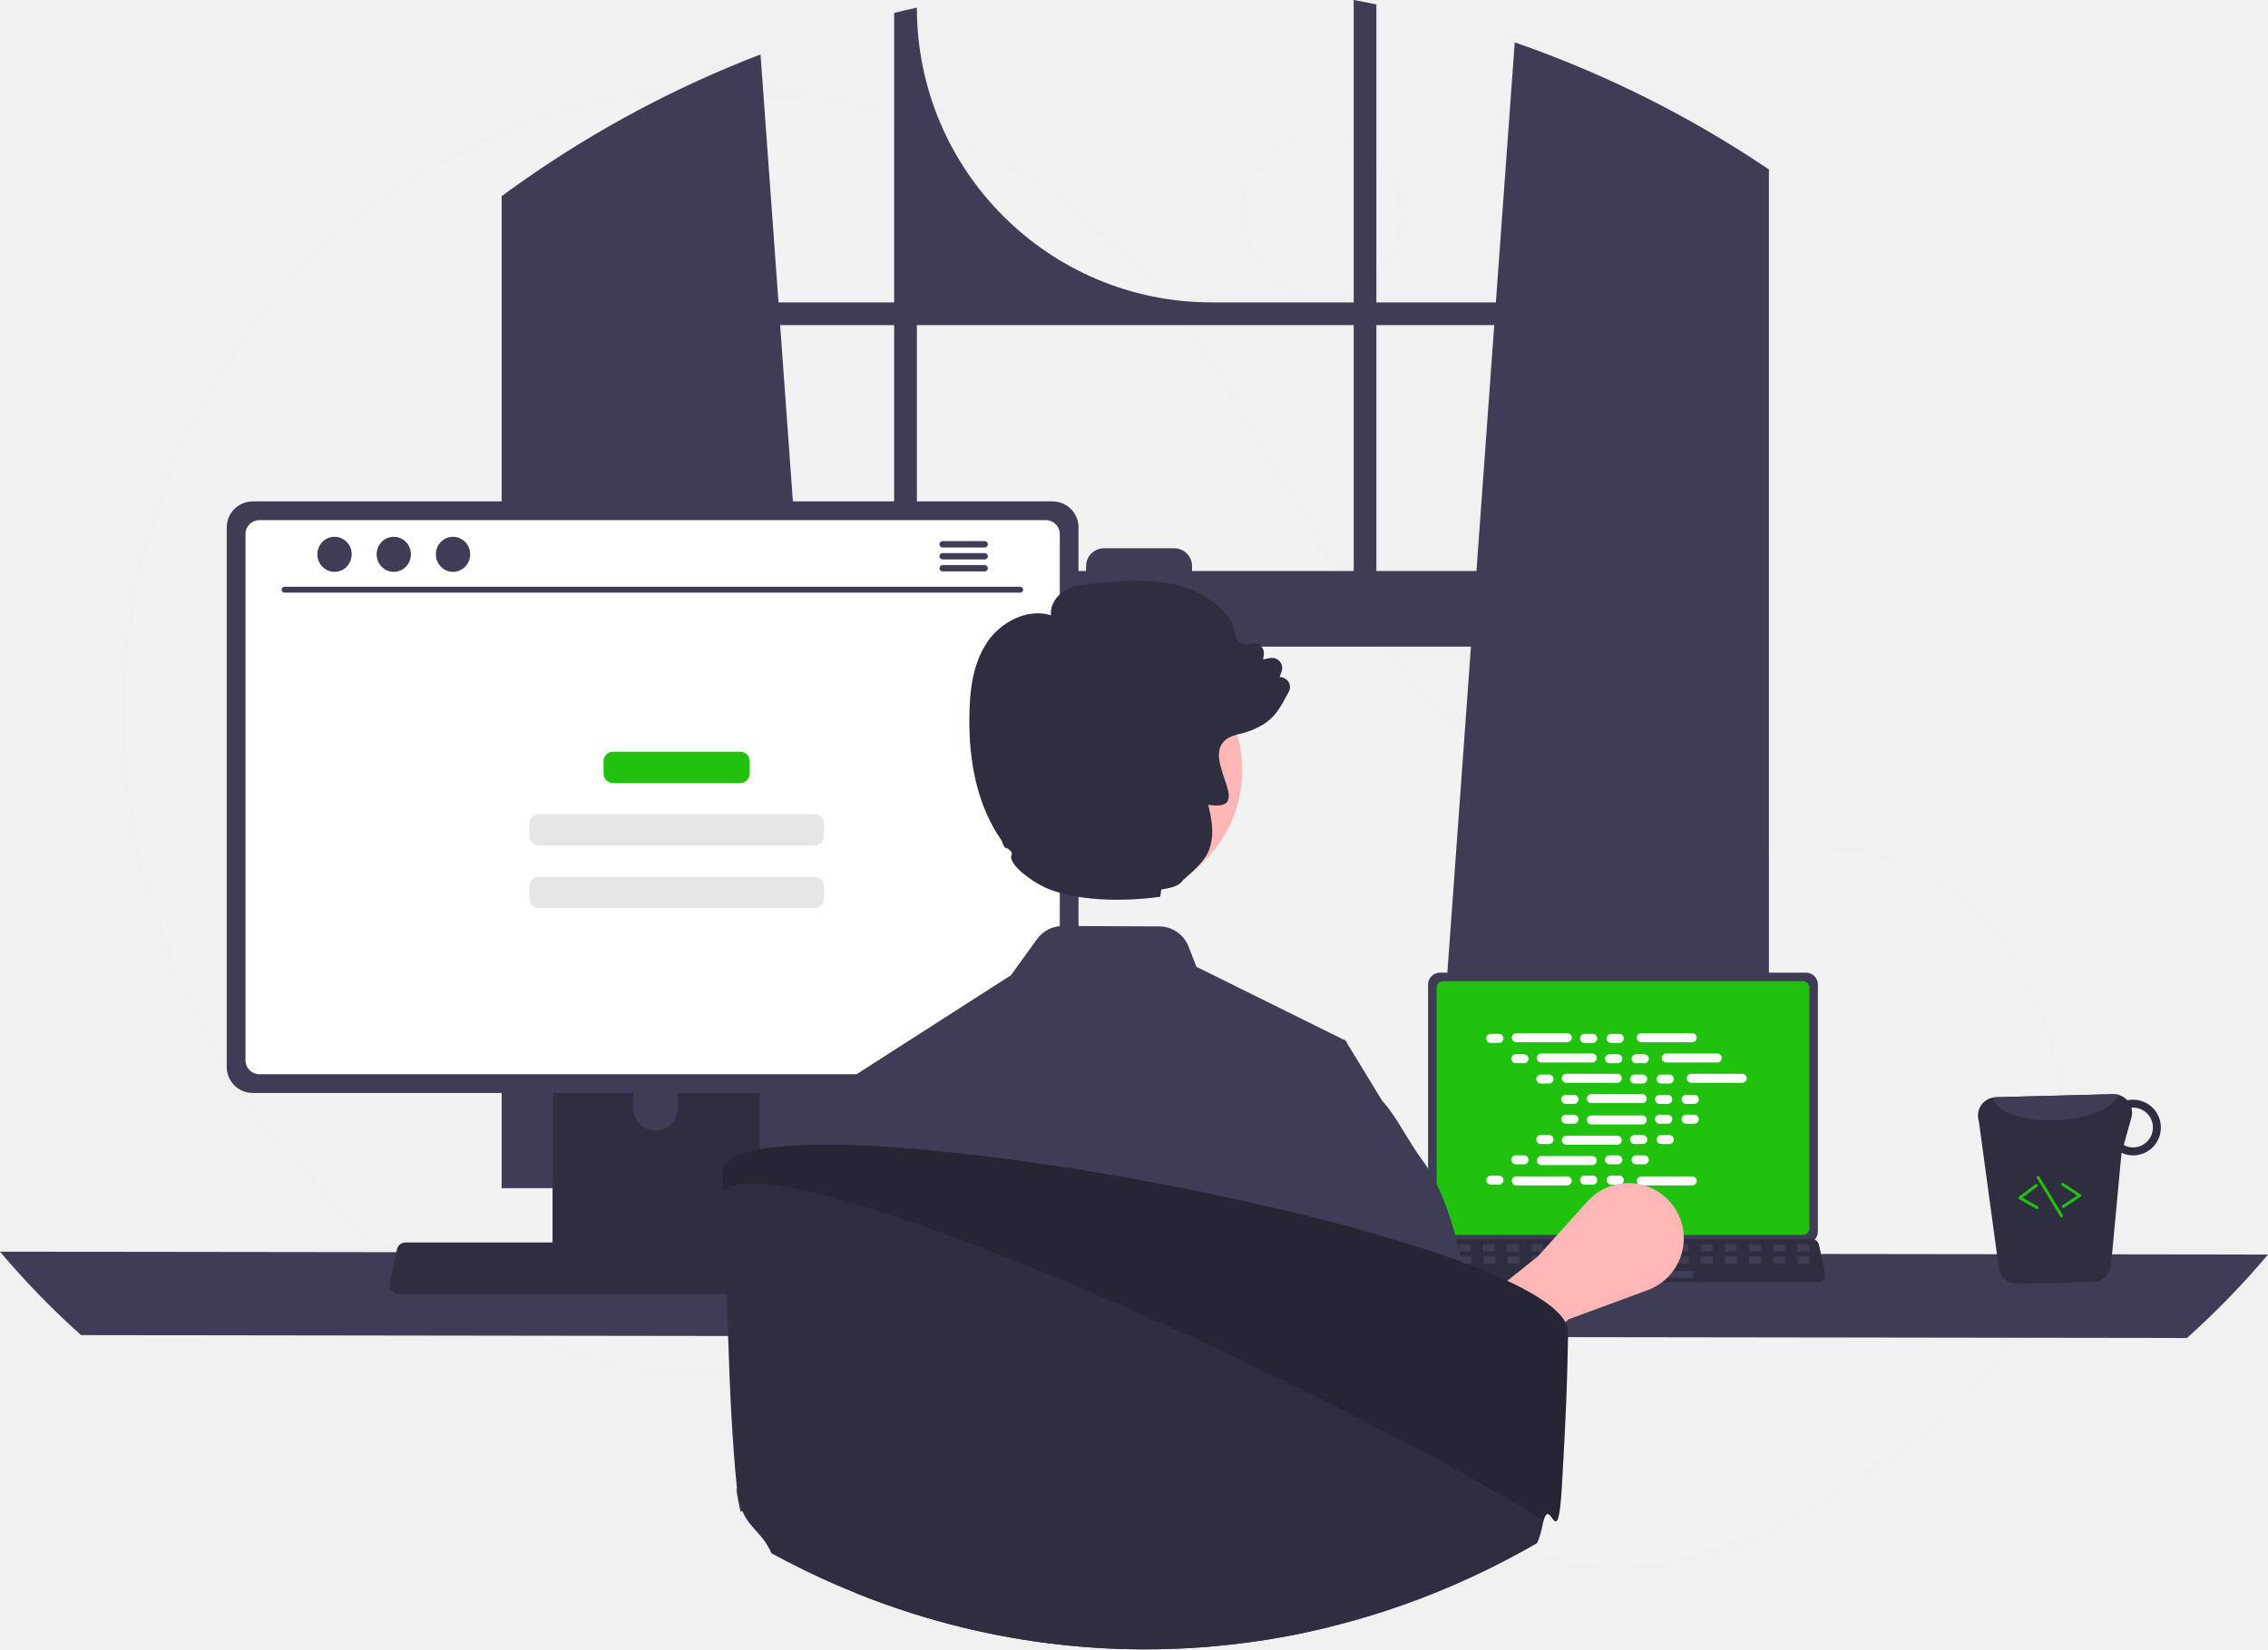
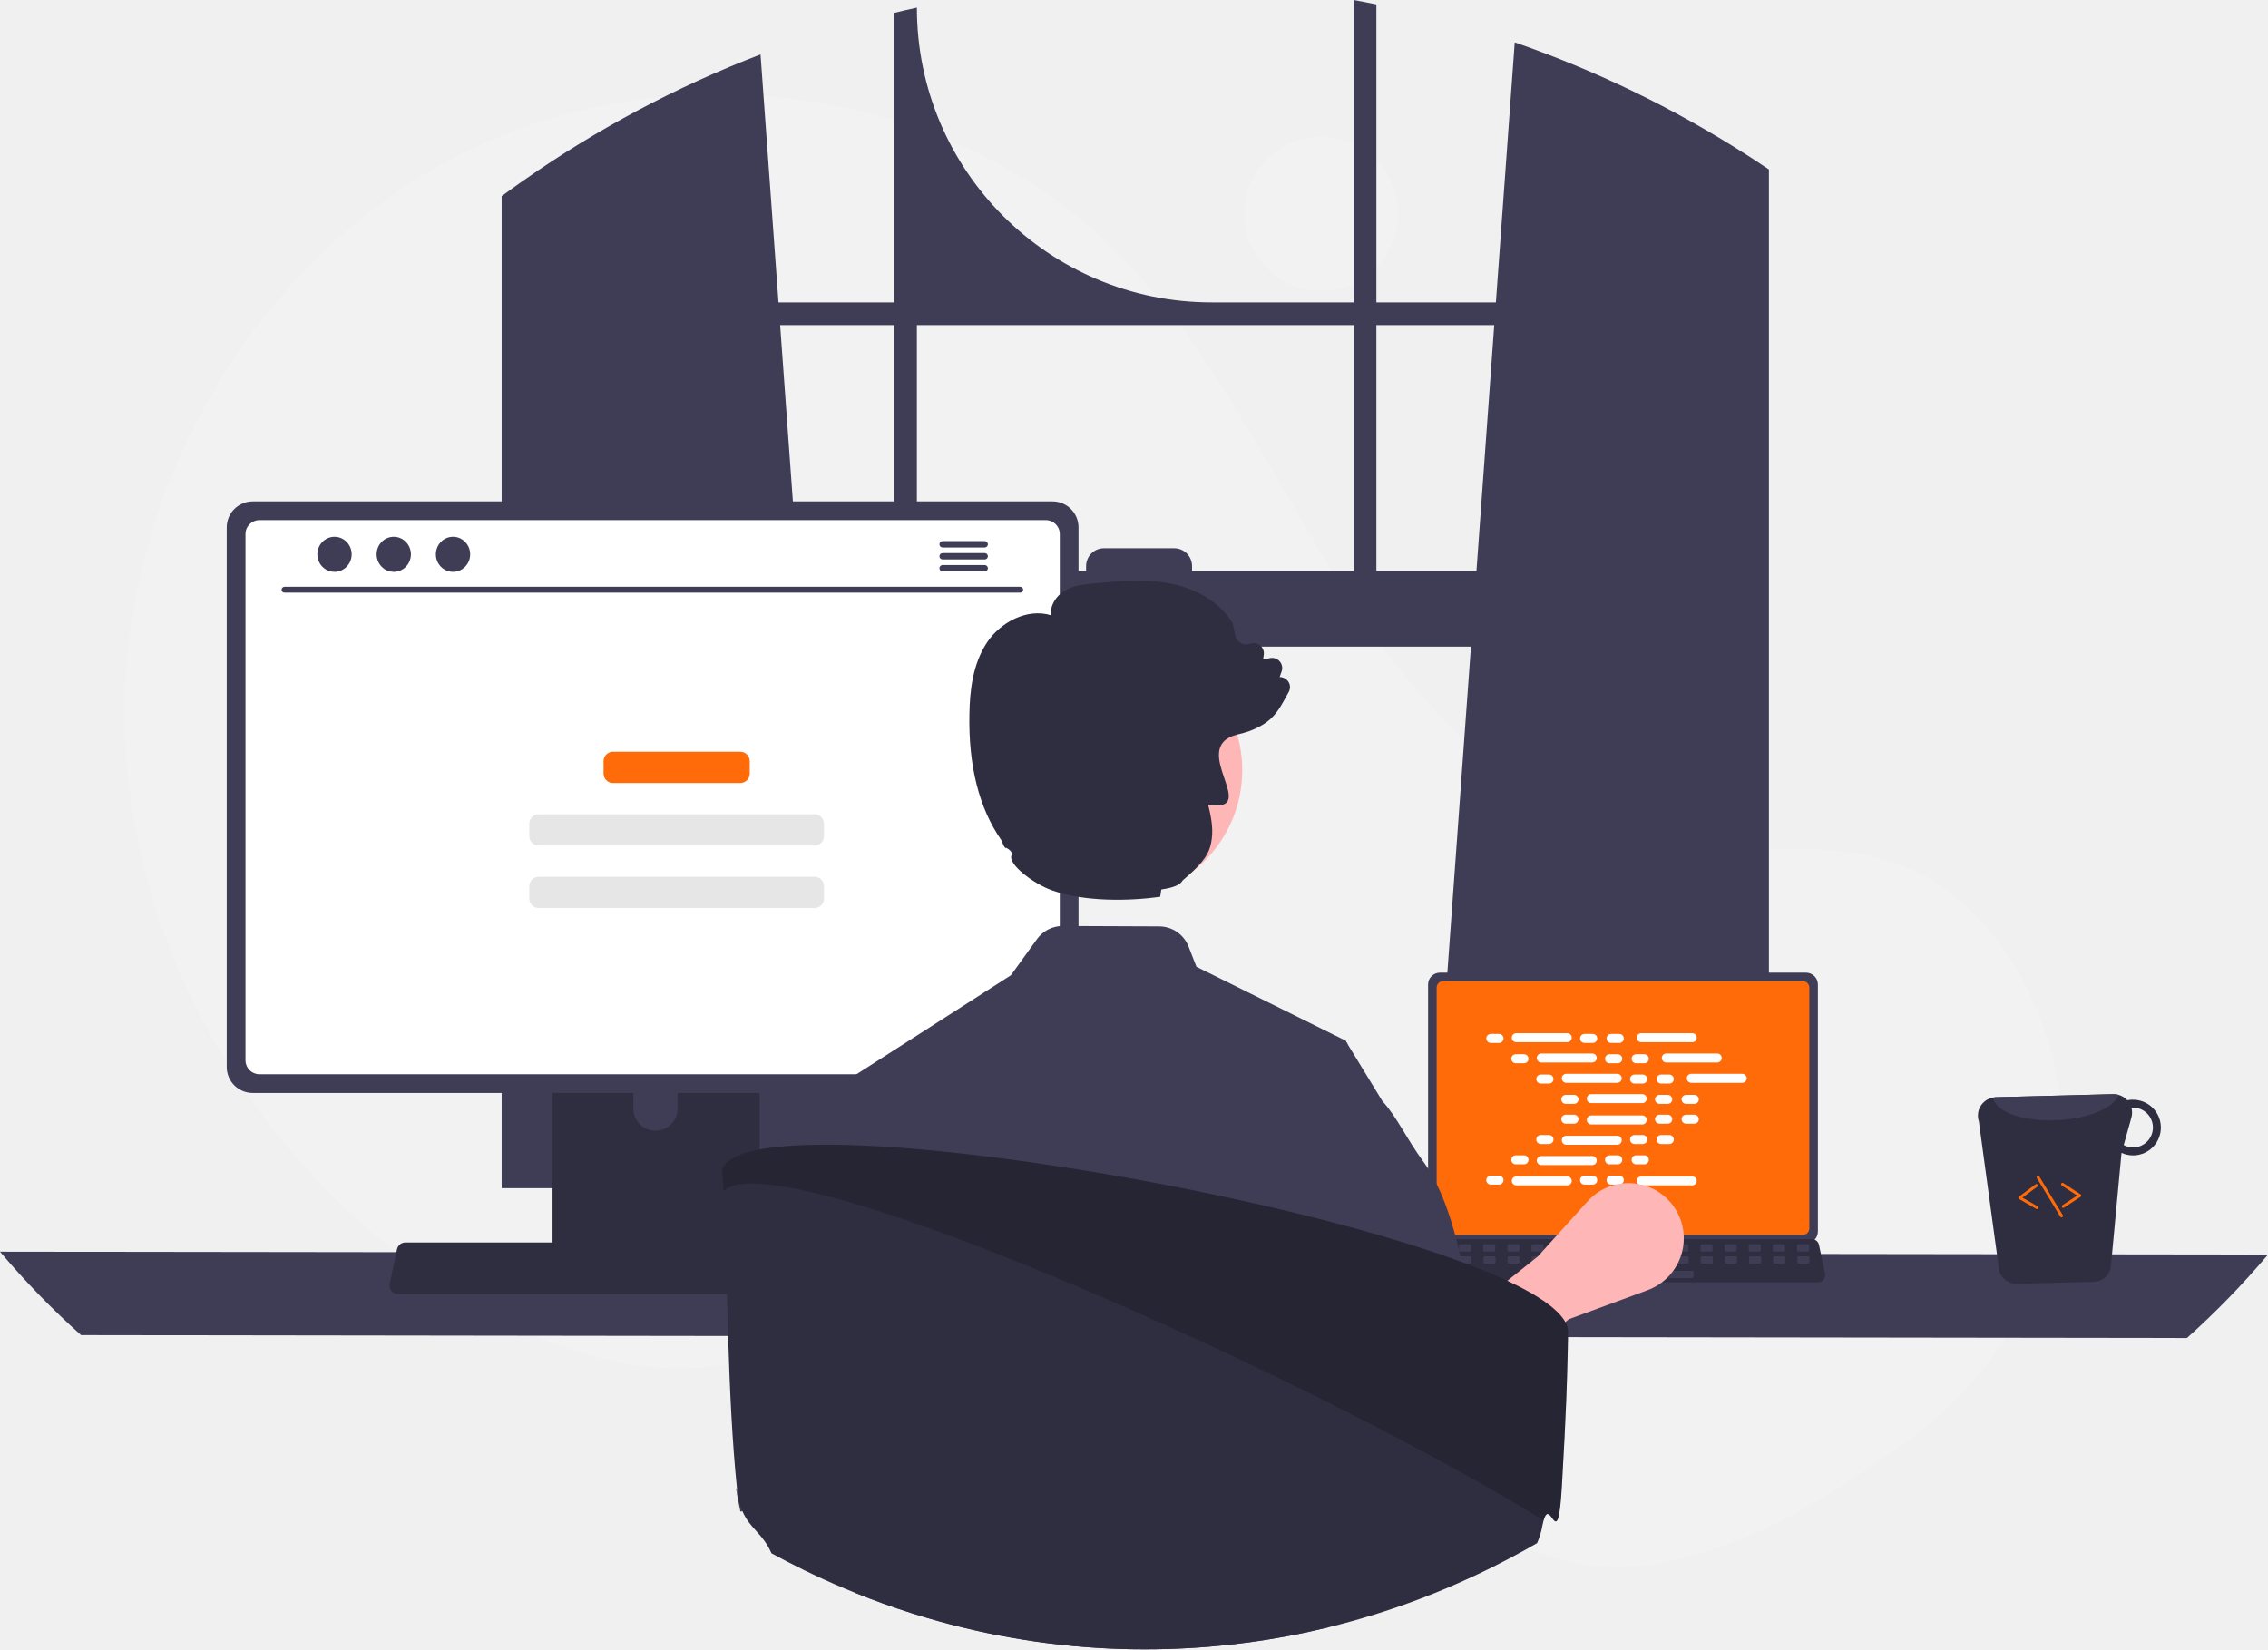
<svg xmlns="http://www.w3.org/2000/svg" data-name="Layer 1" width="786.82" height="572.258">
  <circle cx="458.321" cy="74.182" r="26.701" fill="#f2f2f2" />
  <path d="M665.447 497.152c39.688-30.229 58.644-81.026 46.777-129.482q-.442-1.806-.934-3.604c-7.867-28.764-27.331-56.1-55.7-65.291-23.82-7.717-49.82-1.783-74.67-4.852-48.78-6.024-86.6-45.494-113.21-86.82-26.611-41.325-47.062-87.583-82.422-121.723-58.285-56.276-153.362-68.392-225.627-31.76C87.397 90.25 41.365 171.52 43.328 252.513c1.963 80.995 50.046 158.432 119.875 199.517 25.652 15.093 55.321 25.786 84.848 22.044 25.62-3.246 48.9-17.012 74.399-21.1 40.09-6.425 79.927 11.701 114.602 32.824 34.676 21.123 68.17 46.16 107.575 55.953 38.261 9.508 85.663-17.822 120.82-44.6Z" fill="#f2f2f2" />
  <path d="M608.426 55.32c-.87-.58-1.75-1.13-2.62-1.69a380.24 380.24 0 0 0-80.31-38.93l-6.54 90.22h-41.46V1.53c-2.61-.54-5.24-1.05-7.87-1.53v104.92h-49.27A102.27 102.27 0 0 1 318.086 2.65c-2.64.57-5.26 1.18-7.88 1.83v100.44h-40.13l-6.23-86.03a380.858 380.858 0 0 0-81.94 43.53c-.44.3-.88.61-1.31.91-2.21 1.55-4.39 3.13-6.56 4.73v344.19h118.27l-2.09-28.95-11.5-158.95h231.59l-11.5 158.95-2.09 28.95h116.96V58.8q-2.61-1.77-5.25-3.48ZM310.206 198.1h-33.39l-6.17-85.3h39.56Zm159.42 0h-56.08v-1.69a6.18 6.18 0 0 0-6.19-6.18h-24.38a6.178 6.178 0 0 0-6.18 6.18v1.69h-58.71v-85.3h151.54Zm7.87 0v-85.3h40.89l-6.17 85.3ZM0 434.29a289.003 289.003 0 0 0 28.12 28.95l730.58 1a289.003 289.003 0 0 0 28.12-28.95Z" fill="#3f3d56" />
  <path d="M495.43 341.591v85.704a4.122 4.122 0 0 0 4.119 4.12h127.004a4.122 4.122 0 0 0 4.12-4.12v-85.704a4.124 4.124 0 0 0-4.12-4.114H499.55a4.124 4.124 0 0 0-4.12 4.114Z" fill="#3f3d56" />
-   <path d="M498.41 342.658v83.58a2.205 2.205 0 0 0 2.2 2.201h124.886a2.205 2.205 0 0 0 2.202-2.2v-83.581a2.206 2.206 0 0 0-2.202-2.206H500.611a2.206 2.206 0 0 0-2.202 2.206Z" fill="#20c20e" />
+   <path d="M498.41 342.658v83.58a2.205 2.205 0 0 0 2.2 2.201h124.886a2.205 2.205 0 0 0 2.202-2.2v-83.581a2.206 2.206 0 0 0-2.202-2.206H500.611a2.206 2.206 0 0 0-2.202 2.206Z" fill="#ff6b08" />
  <path d="M492.774 444.01a2.47 2.47 0 0 0 1.943.93H630.71a2.502 2.502 0 0 0 2.446-3.016l-2.11-10.027a2.507 2.507 0 0 0-1.559-1.818 2.425 2.425 0 0 0-.888-.168H496.82a2.424 2.424 0 0 0-.888.168 2.507 2.507 0 0 0-1.558 1.818l-2.111 10.027a2.5 2.5 0 0 0 .51 2.086Z" fill="#2f2e41" />
  <rect x="830.034" y="595.588" width="4.188" height="2.513" rx=".488" transform="rotate(-180 728.833 514.91)" fill="#3f3d56" />
  <rect x="821.657" y="595.588" width="4.188" height="2.513" rx=".488" transform="rotate(-180 720.456 514.91)" fill="#3f3d56" />
  <rect x="813.28" y="595.588" width="4.188" height="2.513" rx=".488" transform="rotate(-180 712.08 514.91)" fill="#3f3d56" />
  <rect x="804.903" y="595.588" width="4.188" height="2.513" rx=".488" transform="rotate(-180 703.702 514.91)" fill="#3f3d56" />
  <rect x="796.526" y="595.588" width="4.188" height="2.513" rx=".488" transform="rotate(-180 695.325 514.91)" fill="#3f3d56" />
  <rect x="788.149" y="595.588" width="4.188" height="2.513" rx=".488" transform="rotate(-180 686.948 514.91)" fill="#3f3d56" />
  <rect x="779.772" y="595.588" width="4.188" height="2.513" rx=".488" transform="rotate(-180 678.571 514.91)" fill="#3f3d56" />
  <rect x="771.395" y="595.588" width="4.188" height="2.513" rx=".488" transform="rotate(-180 670.194 514.91)" fill="#3f3d56" />
  <rect x="763.018" y="595.588" width="4.188" height="2.513" rx=".488" transform="rotate(-180 661.817 514.91)" fill="#3f3d56" />
  <rect x="754.641" y="595.588" width="4.188" height="2.513" rx=".488" transform="rotate(-180 653.44 514.91)" fill="#3f3d56" />
  <rect x="746.264" y="595.588" width="4.188" height="2.513" rx=".488" transform="rotate(-180 645.063 514.91)" fill="#3f3d56" />
  <rect x="737.887" y="595.588" width="4.188" height="2.513" rx=".488" transform="rotate(-180 636.686 514.91)" fill="#3f3d56" />
  <rect x="729.51" y="595.588" width="4.188" height="2.513" rx=".488" transform="rotate(-180 628.31 514.91)" fill="#3f3d56" />
  <rect x="721.133" y="595.588" width="4.188" height="2.513" rx=".488" transform="rotate(-180 619.932 514.91)" fill="#3f3d56" />
  <rect x="712.756" y="595.588" width="4.188" height="2.513" rx=".488" transform="rotate(-180 611.555 514.91)" fill="#3f3d56" />
  <rect x="704.379" y="595.588" width="4.188" height="2.513" rx=".488" transform="rotate(-180 603.178 514.91)" fill="#3f3d56" />
  <rect x="830.133" y="599.777" width="4.188" height="2.513" rx=".488" transform="rotate(-180 728.932 519.098)" fill="#3f3d56" />
  <rect x="821.756" y="599.777" width="4.188" height="2.513" rx=".488" transform="rotate(-180 720.555 519.098)" fill="#3f3d56" />
  <rect x="813.379" y="599.777" width="4.188" height="2.513" rx=".488" transform="rotate(-180 712.178 519.098)" fill="#3f3d56" />
  <rect x="805.002" y="599.777" width="4.188" height="2.513" rx=".488" transform="rotate(-180 703.801 519.098)" fill="#3f3d56" />
  <rect x="796.625" y="599.777" width="4.188" height="2.513" rx=".488" transform="rotate(-180 695.424 519.098)" fill="#3f3d56" />
  <rect x="788.248" y="599.777" width="4.188" height="2.513" rx=".488" transform="rotate(-180 687.047 519.098)" fill="#3f3d56" />
  <rect x="779.871" y="599.777" width="4.188" height="2.513" rx=".488" transform="rotate(-180 678.67 519.098)" fill="#3f3d56" />
  <rect x="771.494" y="599.777" width="4.188" height="2.513" rx=".488" transform="rotate(-180 670.293 519.098)" fill="#3f3d56" />
  <rect x="763.117" y="599.777" width="4.188" height="2.513" rx=".488" transform="rotate(-180 661.916 519.098)" fill="#3f3d56" />
  <rect x="754.74" y="599.777" width="4.188" height="2.513" rx=".488" transform="rotate(-180 653.54 519.098)" fill="#3f3d56" />
  <rect x="746.363" y="599.777" width="4.188" height="2.513" rx=".488" transform="rotate(-180 645.162 519.098)" fill="#3f3d56" />
  <rect x="737.986" y="599.777" width="4.188" height="2.513" rx=".488" transform="rotate(-180 636.785 519.098)" fill="#3f3d56" />
  <rect x="729.609" y="599.777" width="4.188" height="2.513" rx=".488" transform="rotate(-180 628.408 519.098)" fill="#3f3d56" />
  <rect x="721.232" y="599.777" width="4.188" height="2.513" rx=".488" transform="rotate(-180 620.031 519.098)" fill="#3f3d56" />
  <rect x="712.855" y="599.777" width="4.188" height="2.513" rx=".488" transform="rotate(-180 611.654 519.098)" fill="#3f3d56" />
  <rect x="704.478" y="599.777" width="4.188" height="2.513" rx=".488" transform="rotate(-180 603.277 519.098)" fill="#3f3d56" />
  <rect x="760.604" y="604.803" width="33.508" height="2.513" rx=".488" transform="rotate(-180 674.063 524.124)" fill="#3f3d56" />
  <rect x="515.631" y="358.737" width="5.966" height="3.122" rx="1.561" fill="#fff" />
  <rect x="548.154" y="358.737" width="5.966" height="3.122" rx="1.561" fill="#fff" />
  <rect x="557.369" y="358.737" width="5.966" height="3.122" rx="1.561" fill="#fff" />
  <rect x="524.477" y="358.477" width="20.796" height="3.122" rx="1.561" fill="#fff" />
  <rect x="567.841" y="358.477" width="20.796" height="3.122" rx="1.561" fill="#fff" />
  <rect x="524.304" y="365.784" width="5.966" height="3.122" rx="1.561" fill="#fff" />
  <rect x="556.827" y="365.784" width="5.966" height="3.122" rx="1.561" fill="#fff" />
  <rect x="566.042" y="365.784" width="5.966" height="3.122" rx="1.561" fill="#fff" />
  <rect x="533.15" y="365.523" width="20.796" height="3.122" rx="1.561" fill="#fff" />
  <rect x="576.514" y="365.523" width="20.796" height="3.122" rx="1.561" fill="#fff" />
  <rect x="532.977" y="372.83" width="5.966" height="3.122" rx="1.561" fill="#fff" />
  <rect x="565.5" y="372.83" width="5.966" height="3.122" rx="1.561" fill="#fff" />
  <rect x="574.715" y="372.83" width="5.966" height="3.122" rx="1.561" fill="#fff" />
  <rect x="541.823" y="372.57" width="20.796" height="3.122" rx="1.561" fill="#fff" />
  <rect x="585.187" y="372.57" width="20.796" height="3.122" rx="1.561" fill="#fff" />
  <rect x="541.649" y="379.877" width="5.966" height="3.122" rx="1.561" fill="#fff" />
  <rect x="574.172" y="379.877" width="5.966" height="3.122" rx="1.561" fill="#fff" />
  <rect x="583.387" y="379.877" width="5.966" height="3.122" rx="1.561" fill="#fff" />
  <rect x="550.496" y="379.617" width="20.796" height="3.122" rx="1.561" fill="#fff" />
  <rect x="548.154" y="407.898" width="5.966" height="3.122" rx="1.561" fill="#fff" />
  <rect x="557.369" y="407.898" width="5.966" height="3.122" rx="1.561" fill="#fff" />
  <rect x="567.841" y="408.158" width="20.796" height="3.122" rx="1.561" fill="#fff" />
  <rect x="515.631" y="407.898" width="5.966" height="3.122" rx="1.561" fill="#fff" />
  <rect x="524.477" y="408.158" width="20.796" height="3.122" rx="1.561" fill="#fff" />
  <rect x="524.304" y="400.851" width="5.966" height="3.122" rx="1.561" fill="#fff" />
  <rect x="556.827" y="400.851" width="5.966" height="3.122" rx="1.561" fill="#fff" />
  <rect x="566.042" y="400.851" width="5.966" height="3.122" rx="1.561" fill="#fff" />
  <rect x="533.15" y="401.111" width="20.796" height="3.122" rx="1.561" fill="#fff" />
  <rect x="532.977" y="393.804" width="5.966" height="3.122" rx="1.561" fill="#fff" />
  <rect x="565.5" y="393.804" width="5.966" height="3.122" rx="1.561" fill="#fff" />
  <rect x="574.715" y="393.804" width="5.966" height="3.122" rx="1.561" fill="#fff" />
  <rect x="541.823" y="394.064" width="20.796" height="3.122" rx="1.561" fill="#fff" />
  <rect x="541.649" y="386.758" width="5.966" height="3.122" rx="1.561" fill="#fff" />
  <rect x="574.172" y="386.758" width="5.966" height="3.122" rx="1.561" fill="#fff" />
  <rect x="583.387" y="386.758" width="5.966" height="3.122" rx="1.561" fill="#fff" />
  <rect x="550.496" y="387.018" width="20.796" height="3.122" rx="1.561" fill="#fff" />
  <path d="m504.917 490.482-13.35-21.102 41.903-33.403 17.295-19.16a19.161 19.161 0 0 1 32.418 6.827 19.161 19.161 0 0 1-11.57 23.991l-27.349 10.075Z" fill="#ffb6b6" />
  <path d="M191.69 337.48v102.56h71.85V337.48a3.448 3.448 0 0 0-2.43-3.3 3.175 3.175 0 0 0-1.03-.16h-64.92a3.463 3.463 0 0 0-3.47 3.46Zm28.04 35.24a7.67 7.67 0 0 1 15.34 0v11.9a7.67 7.67 0 0 1-15.34 0Z" fill="#2f2e41" />
  <path d="M191.47 436.76v9.89a1.946 1.946 0 0 0 1.93 1.94h68.43a1.94 1.94 0 0 0 1.93-1.94v-9.89ZM78.66 182.96v187.26a9.007 9.007 0 0 0 9 9h277.5a9.007 9.007 0 0 0 9-9V182.96a9.011 9.011 0 0 0-9-8.99H87.66a9.012 9.012 0 0 0-9 8.99Z" fill="#3f3d56" />
  <path d="M85.17 185.29v182.62a4.818 4.818 0 0 0 4.81 4.81h272.87a4.818 4.818 0 0 0 4.81-4.81V185.29a4.82 4.82 0 0 0-4.81-4.82H89.98a4.82 4.82 0 0 0-4.81 4.82Z" fill="#fff" />
  <path d="M135.81 447.92a2.948 2.948 0 0 0 2.32 1.11h162.34a2.987 2.987 0 0 0 2.92-3.6l-2.52-11.97a2.993 2.993 0 0 0-1.86-2.17 2.895 2.895 0 0 0-1.06-.2H140.64a2.894 2.894 0 0 0-1.06.2 2.992 2.992 0 0 0-1.86 2.17l-2.52 11.97a2.985 2.985 0 0 0 .61 2.49Z" fill="#2f2e41" />
  <path d="M353.994 205.628H98.671a1.016 1.016 0 0 1 0-2.031h255.323a1.016 1.016 0 0 1 0 2.03Z" fill="#3f3d56" />
  <ellipse cx="116.051" cy="192.33" rx="5.95" ry="6.083" fill="#3f3d56" />
  <ellipse cx="136.607" cy="192.33" rx="5.95" ry="6.083" fill="#3f3d56" />
  <ellipse cx="157.163" cy="192.33" rx="5.95" ry="6.083" fill="#3f3d56" />
  <path d="M341.616 187.75h-14.6a1.105 1.105 0 0 0 0 2.21h14.6a1.105 1.105 0 0 0 0-2.21ZM341.616 191.9h-14.6a1.105 1.105 0 0 0 0 2.21h14.6a1.105 1.105 0 0 0 0-2.21ZM341.616 196.05h-14.6a1.105 1.105 0 0 0 0 2.21h14.6a1.105 1.105 0 0 0 0-2.21Z" fill="#3f3d56" />
  <path d="M693.596 441.101a6.416 6.416 0 0 0 6.183 4.331l26.492-.682a6.329 6.329 0 0 0 5.98-4.657l3.75-40.087a9.794 9.794 0 0 0 4.237.871 9.661 9.661 0 1 0-.485-19.317 8.184 8.184 0 0 0-1.736.181 6.548 6.548 0 0 0-4.874-2.103l-40.75 1.052a5.853 5.853 0 0 0-1.006.125 6.365 6.365 0 0 0-4.873 8.265Zm43.173-43.817 2.668-9.552a6.506 6.506 0 0 0 .02-3.375c.13 0 .244-.062.373-.062a6.91 6.91 0 0 1 .324 13.817 6.505 6.505 0 0 1-3.385-.828Z" fill="#2f2e41" />
  <path d="M691.387 380.815c.869 4.964 10.63 8.454 22.366 7.847 10.793-.497 19.618-4.287 21.235-8.778a6.025 6.025 0 0 0-1.845-.246l-40.75 1.052a5.853 5.853 0 0 0-1.006.125Z" fill="#3f3d56" />
-   <path d="M715.904 419.073a.497.497 0 0 0 .151-.066l5.753-3.766a.5.5 0 0 0 0-.836l-5.98-3.917a.5.5 0 1 0-.547.836l5.34 3.498-5.113 3.348a.5.5 0 0 0 .396.903ZM706.818 419.492a.5.5 0 0 0 .126-.918l-5.303-3.04 5.125-3.808a.5.5 0 1 0-.596-.802l-5.738 4.263a.5.5 0 0 0 .049.834l5.965 3.42a.5.5 0 0 0 .372.051ZM715.332 422.373a.482.482 0 0 0 .137-.058.5.5 0 0 0 .168-.687l-8.156-13.408a.5.5 0 0 0-.854.52l8.155 13.409a.5.5 0 0 0 .55.224Z" fill="#20c20e" />
-   <rect x="209.385" y="260.827" width="50.719" height="10.846" rx="3.264" fill="#20c20e" />
+   <path d="M715.904 419.073a.497.497 0 0 0 .151-.066l5.753-3.766a.5.5 0 0 0 0-.836l-5.98-3.917a.5.5 0 1 0-.547.836l5.34 3.498-5.113 3.348a.5.5 0 0 0 .396.903ZM706.818 419.492a.5.5 0 0 0 .126-.918l-5.303-3.04 5.125-3.808a.5.5 0 1 0-.596-.802l-5.738 4.263a.5.5 0 0 0 .049.834l5.965 3.42a.5.5 0 0 0 .372.051ZM715.332 422.373a.482.482 0 0 0 .137-.058.5.5 0 0 0 .168-.687l-8.156-13.408a.5.5 0 0 0-.854.52l8.155 13.409a.5.5 0 0 0 .55.224Z" fill="#ff6b08" />
+   <rect x="209.385" y="260.827" width="50.719" height="10.846" rx="3.264" fill="#ff6b08" />
  <rect x="183.626" y="282.519" width="102.236" height="10.846" rx="3.264" fill="#e6e6e6" />
  <rect x="183.626" y="304.21" width="102.236" height="10.846" rx="3.264" fill="#e6e6e6" />
  <path d="m290.711 376.846.217.684.011.023 6.526 19.838 7.506 22.861 14.122 42.961.137 6.674v.023l1.05 53.684-2.91 7.278 3.275 11.933s-1.506-18.037-9.582-7.68c-4.575 5.887-9.925 11.91-14.317 17.557q9.6 3.885 19.507 7.027c1.426.457 2.863.89 4.3 1.324l.925.273a266.863 266.863 0 0 0 67.35 10.826c1.187.035 2.35.057 3.48.08.4.012.787.023 1.175.023 1.278.011 2.544.023 3.821.023q3.868 0 7.7-.114a266.853 266.853 0 0 0 56.092-7.586c-.125-7.586-.468-16.45-.958-25.919-.228-4.643-5.35-9.673-5.658-14.533-.217-3.65 4.38-7.084 4.14-10.792-1.55-22.826-3.49-14.064-4.927-30.228q-.223-2.379-.411-4.552c-.924-10.381-1.563-16.872-1.563-16.872l6.137-38.683 9.64-60.735-.742-1.22-.832-.411-50.844-25.166-2.761-7.072a10.979 10.979 0 0 0-10.141-6.948l-33.493-.136a10.931 10.931 0 0 0-8.91 4.528l-9.069 12.56Z" fill="#3f3d56" />
  <path d="m326.816 453.654-7.586 16.233-5.179 11.088-8.909 46.646-4.46 4.734-3.822-16.76-39.998 8.882c-1.312-7.29-.351.246-1.16-7.75.227-.228.467-.457.706-.685.64-.593 1.175-1.152 1.164-1.688-.456-27.584.913-74.526 12.343-102.966a60.053 60.053 0 0 1 7.027-13.107c.228-.308.445-.616.662-.924 5.27-7.38 8.601-14.648 13.324-19.815v-.012a.53.53 0 0 0 .08-.08.157.157 0 0 0 .045-.034l32.444-17.203 1.392 39.106.992 28.108ZM443.801 458.264l9.476 20.275 3.308 7.061 8.907 46.642 4.445 4.723 3.83-16.756 1.8-.369 32.459-6.722 9.46 30.046a17.984 17.984 0 0 0-3.26-22.506c-.647-.584-1.185-1.153-1.17-1.692.539-32.443-1.446-91.683-19.367-116.066-5.692-7.737-9.107-15.444-14.076-20.828-.015-.016-.015-.031-.03-.031l-12.092-19.798-.738-1.216-.83-.415Z" fill="#3f3d56" />
  <circle data-name="Ellipse 5" cx="386.397" cy="267.201" r="44.558" fill="#ffb6b6" />
  <path d="M446.622 236.077a3.76 3.76 0 0 0-2.69-1.19l.67-1.86a3.528 3.528 0 0 0-3.96-4.7l-2.44.47.23-1.63a3.534 3.534 0 0 0-4.73-3.82 3.766 3.766 0 0 1-3.24-.23 3.846 3.846 0 0 1-1.92-2.61l-.85-4.1-.09-.22c-4.14-6.9-12.1-11.92-21.84-13.76-8.67-1.65-17.56-.81-26.13-.02-3.4.32-7.24.68-10.44 2.64-2.72 1.68-5.02 5.04-4.55 8.43-8.45-2.59-17.51 2.58-22 9.1-5.32 7.76-6.19 17.48-6.33 25.08-.38 17.98 3.33 32.69 11 43.73.56.8.7 2.47 1.81 3.03l-.23-.37c1.24.62 2.5 1.62 2.03 2.69-1.35 3.08 7.62 9.89 13.94 12.14 11.53 4.11 26.86 3.76 37.64 2.28l.38-2.55c3.89-.53 6.63-1.54 7.4-3.12 1.36-1.16 2.52-2.2 3.53-3.16l.01-.01c.02-.02.06-.05.08-.07 4.87-4.67 6-7.33 6.51-11.38.49-3.97-.38-8-1.27-11.63 18.74 2.9-7.38-19.96 10.08-24.38a5.434 5.434 0 0 1 .61-.15c.51-.12 1.02-.24 1.51-.38a26.448 26.448 0 0 0 6.72-2.87c4.88-2.97 6.49-6.91 9.01-11.35a3.427 3.427 0 0 0-.45-4.03ZM543.992 461.437c-.01 1.75-.03 4.2-.11 7.23l-.03 1.29c-.13 5.57-.26 10.24-.47 15.43-.01.36-.02.71-.04 1.07-.28 7.24-.72 15.67-1.48 29.02-1.41 24.66-3.87 3.39-6.34 12.04-.12.43-.25.94-.37 1.54a27.916 27.916 0 0 1-1.88 6.33c-1.31.78-2.66 1.53-3.99 2.28-3.79 2.11-7.64 4.14-11.52 6.07-2.18 1.08-4.37 2.14-6.57 3.16-.35.16-.69.32-1.03.47a270.887 270.887 0 0 1-34.75 13.26c-2.32.7-4.63 1.38-6.97 2.01-2.44.68-4.88 1.32-7.35 1.92a266.893 266.893 0 0 1-56.09 7.59c-2.55.08-5.12.11-7.7.11-1.28 0-2.54-.01-3.82-.02-.39 0-.78-.01-1.17-.02-1.13-.03-2.3-.05-3.48-.08a266.663 266.663 0 0 1-67.35-10.83l-.93-.27c-1.44-.44-2.87-.87-4.3-1.33q-9.9-3.135-19.51-7.02-7.335-2.955-14.5-6.34a.339.339 0 0 1-.12-.06c-1-.46-2.01-.94-3.01-1.43-.13-.07-.27-.14-.41-.21q-5.595-2.73-11.07-5.72c-3.07-7.05-7.39-8.4-10.07-14.6a25.874 25.874 0 0 1-1.68-5.74c0-.02-.01-.04-.01-.07.28 3.72-1.19-6.6-.01-.04a52.001 52.001 0 0 0-.16-1.75c-3.43-33.49-3.21-71.79-4.7-103.35q-.15-3.06-.31-5.86c-.03-.62-.07-1.23-.11-1.83.07-.18.15-.37.24-.55a1.002 1.002 0 0 1 .07-.15 1.623 1.623 0 0 1 .1-.18l.07-.1a.917.917 0 0 1 .05-.1c.09-.14.19-.29.3-.43.05-.06.09-.11.14-.16a.808.808 0 0 1 .12-.14.637.637 0 0 1 .11-.13c.04-.04.08-.09.13-.14a.302.302 0 0 1 .08-.08 2.033 2.033 0 0 1 .26-.25 9.624 9.624 0 0 1 1.14-.9c.14-.09.29-.18.43-.28a19.135 19.135 0 0 1 3.17-1.52c.38-.14.76-.27 1.17-.41.15-.04.29-.09.44-.14.22-.07.44-.14.67-.19 1.14-.34 2.37-.63 3.7-.9.16-.03.33-.06.5-.1.24-.05.49-.09.74-.13.34-.06.69-.12 1.04-.18 2.97-.47 6.34-.82 10.06-1.05l1.05-.06 1.24-.06c.35-.02.71-.03 1.07-.04.35-.02.71-.03 1.08-.04 1.01-.03 2.05-.06 3.11-.08 3.02-.06 6.2-.04 9.54.03 1.55.04 3.13.08 4.75.15.11 0 .21.01.31.01 1.41.05 2.83.11 4.29.19 1.02.05 2.05.1 3.08.16.97.06 1.95.12 2.94.19.77.04 1.54.1 2.32.15.66.05 1.32.1 1.98.14l.9.06c.49.04.98.07 1.48.12 1.1.09 2.2.18 3.32.27 1.11.1 2.24.2 3.37.3s2.27.21 3.41.32l.34.03c1.04.11 2.08.21 3.13.32.24.02.49.04.73.07 1.001.1 2.022.218 3.032.325l.93.1c.791.087 1.571.161 2.368.255 1.05.12 2.12.23 3.16.37.81.09 1.62.18 2.43.28 1.27.15 2.56.31 3.85.48.49.06.98.12 1.47.19 3.68.46 7.4.97 11.18 1.5 5.73.81 11.55 1.69 17.41 2.64q8.805 1.425 17.71 3.01c1.5.27 3 .54 4.51.82l2.04.39c1.16.21 2.32.43 3.48.65 1.16.22 2.32.44 3.48.67l4.15.81c9.09 1.8 18.13 3.72 26.95 5.73 1.45.33 2.9.67 4.34 1q4.32 1.005 8.56 2.04c.78.18 1.55.37 2.32.56 1.92.48 3.84.96 5.73 1.45l.33.09c1.39.34 2.75.69 4.11 1.05q4.815 1.26 9.47 2.55 3.09.855 6.11 1.73c3.01.87 5.96 1.75 8.83 2.64.71.22 1.42.44 2.12.65 2.1.65 4.17 1.31 6.18 1.97 1.6.52 3.16 1.05 4.7 1.58q2.31.795 4.53 1.59c.95.34 1.89.7 2.83 1.04 1.35.5 2.68 1 3.98 1.5.4.15.79.31 1.18.46.25.11.49.2.73.3.47.19.95.37 1.41.56.47.18.93.37 1.39.57.45.18.91.37 1.35.56.45.18.89.37 1.33.57.37.15.73.31 1.08.47.71.31 1.42.62 2.11.94.34.16.68.31 1.02.47l.78.36c.11.06.22.11.33.16.25.12.51.25.76.37.58.27 1.15.56 1.71.83.75.38 1.48.76 2.18 1.13.71.38 1.4.76 2.06 1.13.11.06.21.12.32.18.15.08.3.17.45.25.51.29 1 .59 1.49.88.96.59 1.87 1.17 2.72 1.75.19.13.37.26.56.38.63.45 1.23.89 1.79 1.34 0 .01 0 .01.01.01.19.14.37.29.55.43.15.14.31.26.46.4.52.45 1 .88 1.44 1.32a5.667 5.667 0 0 1 .42.43 1.208 1.208 0 0 1 .16.16c.2.2.38.4.55.6a.553.553 0 0 1 .07.09c.24.28.46.56.67.84.1.14.21.28.3.42.12.17.24.35.34.52.09.14.17.29.25.43a7.257 7.257 0 0 1 .54 1.13 5.241 5.241 0 0 1 .27.82 5.844 5.844 0 0 1 .17.81Z" fill="#2f2e41" />
  <path d="M543.992 461.437c-.01 1.75-.03 4.2-.11 7.23-.01.42-.03.85-.04 1.29-.1 4.25-.25 9.5-.46 15.43-.01.36-.02.71-.04 1.07-.28 7.24-.72 15.67-1.48 29.02-1.41 24.66-3.87 3.39-6.34 12.04-6.86-4.22-14.38-8.64-22.42-13.18q-2.175-1.23-4.39-2.47c-16.08-8.97-34.04-18.37-52.79-27.68-.74-.37-1.49-.74-2.23-1.1-42.95-21.23-89.83-41.88-127.81-55.66-7.33-2.66-14.33-5.06-20.91-7.17-13.86-4.43-25.84-7.53-35.06-8.87-9.6-1.4-16.23-.9-18.91 1.99q-.15-3.06-.31-5.86l-.12-1.83c.062-.165.142-.322.22-.48.01-.024.019-.047.03-.07a1.002 1.002 0 0 1 .07-.15 1.623 1.623 0 0 1 .1-.18 1.06 1.06 0 0 1 .12-.2c.09-.14.19-.29.3-.43a3.483 3.483 0 0 1 .26-.3.637.637 0 0 1 .11-.13c.04-.04.08-.09.13-.14a.302.302 0 0 1 .08-.08 2.033 2.033 0 0 1 .26-.25 9.624 9.624 0 0 1 1.14-.9c.14-.09.29-.18.43-.28a19.135 19.135 0 0 1 3.17-1.52c.38-.14.76-.27 1.17-.41.15-.04.29-.09.44-.14.22-.07.44-.14.67-.19 1.14-.34 2.37-.63 3.7-.9.4-.08.82-.16 1.24-.23.34-.06.69-.12 1.04-.18 2.97-.47 6.34-.82 10.06-1.05l1.05-.06 1.24-.06c.35-.02.71-.03 1.07-.04.35-.02.71-.03 1.08-.04 1.01-.03 2.05-.06 3.11-.08 3.02-.05 6.2-.03 9.54.04 1.55.03 3.13.08 4.75.15.1 0 .21.01.31.01 1.41.04 2.84.11 4.29.18 1.02.05 2.05.1 3.08.16.97.06 1.95.12 2.94.19.77.04 1.54.1 2.32.15.66.05 1.32.1 1.98.14l2.38.18c1.1.09 2.2.18 3.32.27 1.11.1 2.24.2 3.37.3s2.27.21 3.41.32l.34.03c1.04.11 2.08.21 3.13.32q8.73.885 17.97 2.07 5.52.705 11.18 1.51c5.73.81 11.55 1.69 17.41 2.63q8.805 1.425 17.71 3.01c1.5.27 3 .54 4.51.82q2.76.51 5.52 1.04c1.16.22 2.32.44 3.48.67l4.15.81c9.09 1.8 18.13 3.72 26.95 5.73 1.45.33 2.9.67 4.34 1q4.32 1.005 8.56 2.04c.78.19 1.55.38 2.32.57q2.895.72 5.73 1.44v.01c.11.02.22.05.33.08 1.38.35 2.75.7 4.11 1.06q4.815 1.26 9.47 2.54c2.06.58 4.1 1.15 6.11 1.73a705.922 705.922 0 0 1 10.95 3.29q3.15.99 6.18 1.97c1.6.52 3.16 1.05 4.7 1.58q2.31.795 4.53 1.59c.96.34 1.9.69 2.83 1.03 1.36.5 2.68 1 3.98 1.51.4.15.79.31 1.18.46.73.28 1.44.57 2.14.86.47.18.93.37 1.39.57.45.18.91.37 1.35.56.45.18.89.37 1.33.57.37.15.73.31 1.08.47.71.31 1.42.62 2.11.94.34.16.68.31 1.02.47l.78.36c.11.06.22.11.33.16.85.4 1.67.8 2.47 1.2.75.38 1.48.76 2.18 1.13.83.44 1.62.87 2.38 1.31.15.08.3.17.45.25.51.29 1 .59 1.49.88.96.59 1.87 1.17 2.72 1.75.84.58 1.62 1.15 2.35 1.72 0 .01 0 .01.01.01.35.28.69.56 1.01.83.52.45 1 .88 1.44 1.32a5.667 5.667 0 0 1 .42.43 1.208 1.208 0 0 1 .16.16c.21.23.42.46.62.69.24.28.46.56.67.84.1.14.21.28.3.42.12.17.24.35.34.52.09.14.17.29.25.43a7.257 7.257 0 0 1 .54 1.13 6.053 6.053 0 0 1 .27.82 5.844 5.844 0 0 1 .17.81Z" opacity=".2" />
</svg>
